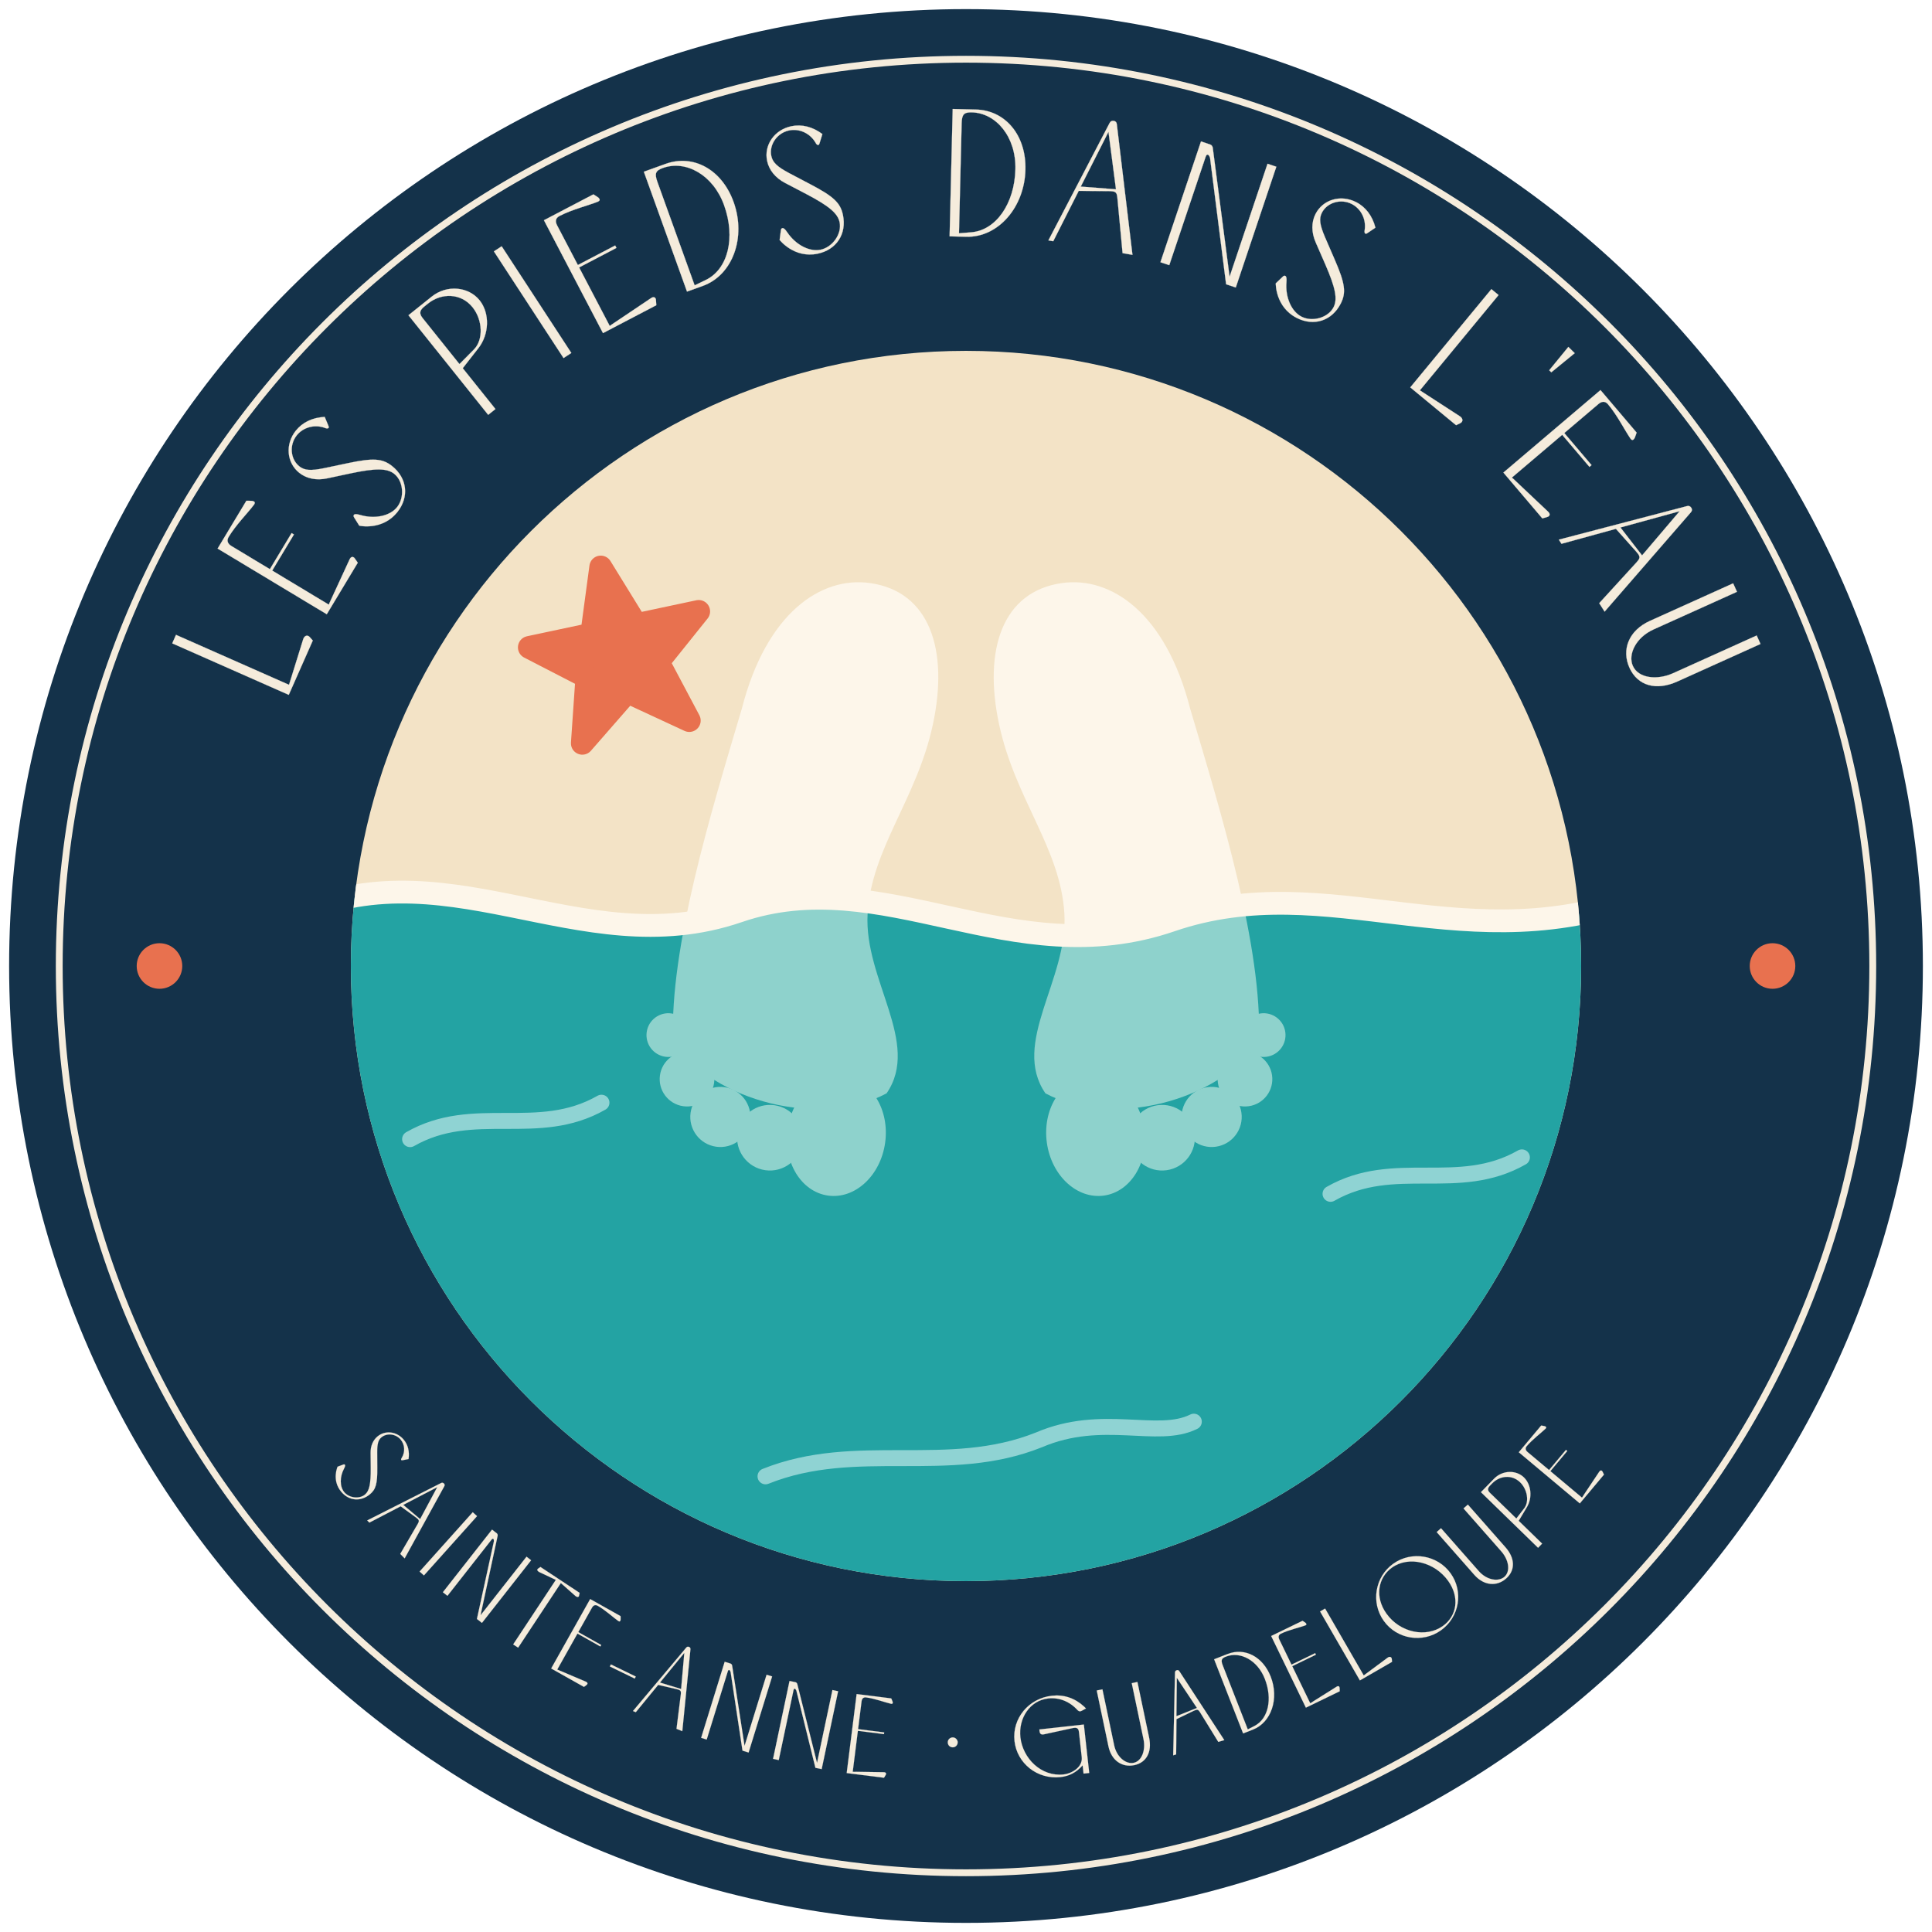
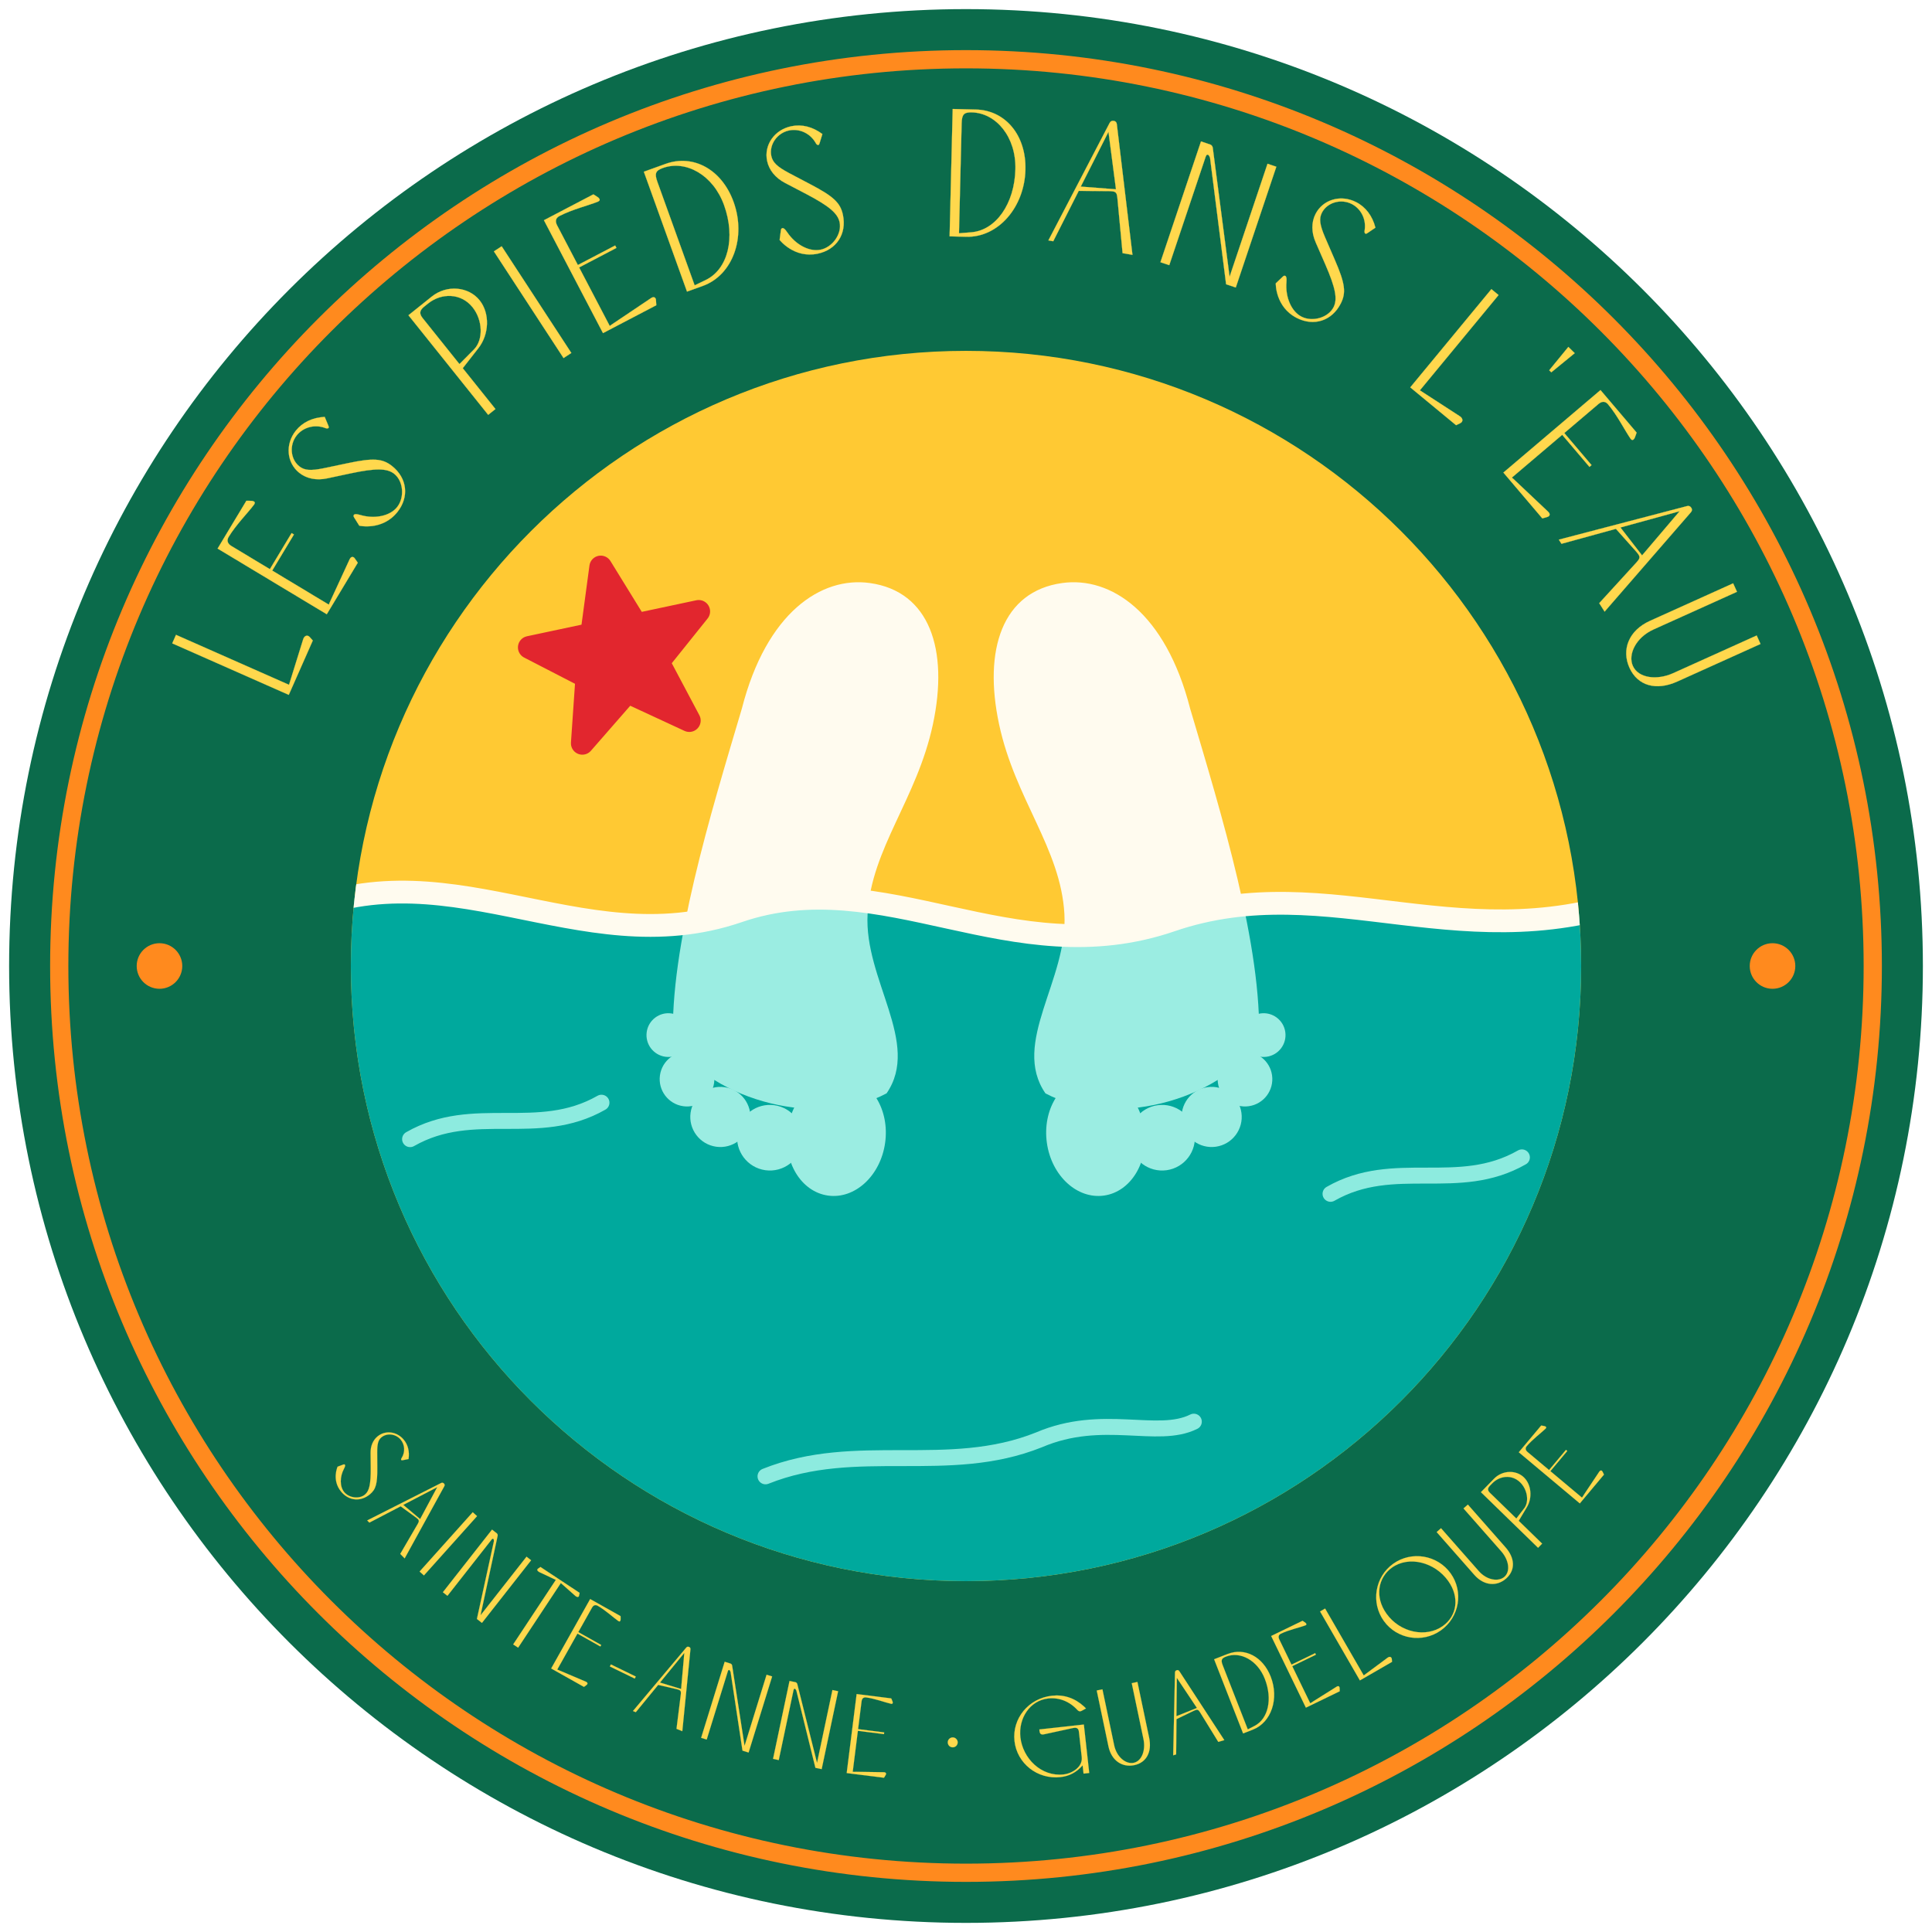
<svg xmlns="http://www.w3.org/2000/svg" viewBox="68 68 424 424" width="424" height="424">
  <defs>
    <clipPath id="inner">
      <circle cx="280" cy="280" r="135" />
    </clipPath>
    <clipPath id="sable">
      <path d="M 130,270 C 165,252 195,280 230,268 C 262,257 290,282 325,270 C 360,258 390,280 430,264 L 430,100 L 130,100 Z" />
    </clipPath>
    <clipPath id="eau">
      <path d="M 130,270 C 165,252 195,280 230,268 C 262,257 290,282 325,270 C 360,258 390,280 430,264 L 430,440 L 130,440 Z" />
    </clipPath>
  </defs>
-   <circle cx="280" cy="280" r="210" fill="#14324A" />
-   <circle cx="280" cy="280" r="199" fill="none" stroke="#F5ECDC" stroke-width="1.5" />
-   <circle cx="103" cy="280" r="5" fill="#E8714F" />
-   <circle cx="457" cy="280" r="5" fill="#E8714F" />
-   <circle cx="280" cy="280" r="135" fill="#F3E3C6" />
+   <circle cx="280" cy="280" r="210" fill="#0B6B4B" />
+   <circle cx="280" cy="280" r="199" fill="none" stroke="#FF8A1E" stroke-width="4" />
+   <circle cx="103" cy="280" r="5" fill="#FF8A1E" />
+   <circle cx="457" cy="280" r="5" fill="#FF8A1E" />
+   <circle cx="280" cy="280" r="135" fill="#FFC933" />
  <g clip-path="url(#inner)">
-     <path transform="translate(204,212) rotate(-12)" fill="#E8714F" stroke="#E8714F" stroke-width="5" stroke-linejoin="round" d="M 0,-20 L 5,-6 L 19,-6 L 8,3 L 12,17 L 0,8 L -12,17 L -8,3 L -19,-6 L -5,-6 Z" />
-     <path d="M 130,270 C 165,252 195,280 230,268 C 262,257 290,282 325,270 C 360,258 390,280 430,264 L 430,440 L 130,440 Z" fill="#23A3A3" />
+     <path transform="translate(204,212) rotate(-12)" fill="#E2262E" stroke="#E2262E" stroke-width="5" stroke-linejoin="round" d="M 0,-20 L 5,-6 L 19,-6 L 8,3 L 12,17 L 0,8 L -12,17 L -8,3 L -19,-6 L -5,-6 Z" />
+     <path d="M 130,270 C 165,252 195,280 230,268 C 262,257 290,282 325,270 C 360,258 390,280 430,264 L 430,440 L 130,440 Z" fill="#00A99D" />
    <g clip-path="url(#sable)">
-       <g fill="#FDF6EA">
+       <g fill="#FFFBEF">
        <g transform="translate(246,262) scale(1.2) rotate(188)">
          <path d="M -19,-36 C -8,-44 12,-42 21,-32 C 24,-15 20,10 17,30 C 15,48 6,56 -3,56 C -14,56 -19,46 -18,32 C -17,18 -10,8 -11,-4 C -12,-16 -24,-26 -19,-36 Z" />
          <ellipse cx="-11" cy="-45" rx="9" ry="11" />
          <circle cx="1" cy="-47" r="6" />
          <circle cx="10.5" cy="-44.5" r="5.5" />
          <circle cx="17.5" cy="-38.5" r="5" />
          <circle cx="22" cy="-31" r="4" />
        </g>
        <g transform="translate(314,262) scale(-1.2,1.2) rotate(188)">
          <path d="M -19,-36 C -8,-44 12,-42 21,-32 C 24,-15 20,10 17,30 C 15,48 6,56 -3,56 C -14,56 -19,46 -18,32 C -17,18 -10,8 -11,-4 C -12,-16 -24,-26 -19,-36 Z" />
          <ellipse cx="-11" cy="-45" rx="9" ry="11" />
          <circle cx="1" cy="-47" r="6" />
          <circle cx="10.5" cy="-44.5" r="5.5" />
          <circle cx="17.5" cy="-38.5" r="5" />
          <circle cx="22" cy="-31" r="4" />
        </g>
      </g>
    </g>
    <g clip-path="url(#eau)">
-       <g fill="#8ED2CC">
+       <g fill="#9BEDE2">
        <g transform="translate(246,262) scale(1.2) rotate(188)">
          <path d="M -19,-36 C -8,-44 12,-42 21,-32 C 24,-15 20,10 17,30 C 15,48 6,56 -3,56 C -14,56 -19,46 -18,32 C -17,18 -10,8 -11,-4 C -12,-16 -24,-26 -19,-36 Z" />
          <ellipse cx="-11" cy="-45" rx="9" ry="11" />
          <circle cx="1" cy="-47" r="6" />
          <circle cx="10.5" cy="-44.5" r="5.5" />
          <circle cx="17.5" cy="-38.5" r="5" />
          <circle cx="22" cy="-31" r="4" />
        </g>
        <g transform="translate(314,262) scale(-1.2,1.2) rotate(188)">
          <path d="M -19,-36 C -8,-44 12,-42 21,-32 C 24,-15 20,10 17,30 C 15,48 6,56 -3,56 C -14,56 -19,46 -18,32 C -17,18 -10,8 -11,-4 C -12,-16 -24,-26 -19,-36 Z" />
          <ellipse cx="-11" cy="-45" rx="9" ry="11" />
          <circle cx="1" cy="-47" r="6" />
          <circle cx="10.5" cy="-44.5" r="5.5" />
          <circle cx="17.5" cy="-38.5" r="5" />
          <circle cx="22" cy="-31" r="4" />
        </g>
      </g>
    </g>
-     <path d="M 130,270 C 165,252 195,280 230,268 C 262,257 290,282 325,270 C 360,258 390,280 430,264" fill="none" stroke="#FDF6EA" stroke-width="5" stroke-linecap="round" />
-     <g fill="none" stroke="#8FD3D3" stroke-width="3.5" stroke-linecap="round">
+     <path d="M 130,270 C 165,252 195,280 230,268 C 262,257 290,282 325,270 C 360,258 390,280 430,264" fill="none" stroke="#FFFBEF" stroke-width="5" stroke-linecap="round" />
+     <g fill="none" stroke="#8DEBDF" stroke-width="3.5" stroke-linecap="round">
      <path d="M 158,318 C 172,310 186,318 200,310" />
      <path d="M 360,330 C 374,322 388,330 402,322" />
      <path d="M 236,392 C 256,384 276,392 296,384 C 310,378 322,384 330,380" />
    </g>
  </g>
-   <g fill="#F5ECDC" stroke="#F5ECDC" stroke-width="0.9" stroke-linejoin="round">
+   <g fill="#FFD84D" stroke="#FFD84D" stroke-width="0.9" stroke-linejoin="round">
    <path transform="translate(133.67,215.30) rotate(-66.15) scale(0.04,-0.04) translate(-217.0,0)" d="M386 51 126 21V699H75V0H401C401 0 410 20 412 24C419 42 405 53 386 51Z" />
    <path transform="translate(142.90,197.51) rotate(-58.96) scale(0.04,-0.04) translate(-229.5,0)" d="M398 48C327 40 124 18 126 18V380H357V395H126V641C126 665 137 680 161 680C239 680 332 657 385 652C386 652 387 652 388 652C397 652 399 657 399 661C399 666 397 670 397 671C393 680 381 699 381 699H75V0H405C405 0 416 24 417 27C421 36 419 50 398 48Z" />
    <path transform="translate(154.78,180.40) rotate(-51.50) scale(0.04,-0.04) translate(-236.5,0)" d="M285 371 180 458C124 505 105 533 105 569C105 632 162 686 229 686C286 686 338 648 357 592C360 581 364 575 370 575C373 575 375 577 378 582L404 629C360 679 305 706 246 706C151 706 77 636 77 547C77 496 102 447 148 409L250 325C359 235 397 186 397 136C397 71 331 10 264 10C201 10 135 65 104 142C96 161 90 169 83 169C79 169 75 166 73 160L55 109C55 109 111 -8 244 -8C349 -8 423 65 423 172C423 239 394 281 285 371Z" />
    <path transform="translate(180.00,155.10) rotate(-38.68) scale(0.04,-0.04) translate(-231.5,0)" d="M239 699H75V-1H126V286L261 318C356 340 431 428 431 519C431 615 346 699 239 699ZM239 328 126 315V639C126 673 143 682 173 682H200C293 682 377 615 377 513C377 424 313 337 239 328Z" />
    <path transform="translate(192.53,146.02) rotate(-33.14) scale(0.04,-0.04) translate(-100.5,0)" d="M126 0V699H75V0Z" />
    <path transform="translate(205.81,138.24) rotate(-27.62) scale(0.04,-0.04) translate(-229.5,0)" d="M398 48C327 40 124 18 126 18V380H357V395H126V641C126 665 137 680 161 680C239 680 332 657 385 652C386 652 387 652 388 652C397 652 399 657 399 661C399 666 397 670 397 671C393 680 381 699 381 699H75V0H405C405 0 416 24 417 27C421 36 419 50 398 48Z" />
    <path transform="translate(225.81,129.46) rotate(-19.80) scale(0.04,-0.04) translate(-262.0,0)" d="M202 699H75V0H167C342 0 482 170 482 376C482 565 364 699 202 699ZM193 25 126 18V622C126 670 137 683 180 683C314 683 427 554 427 377C427 187 328 39 193 25Z" />
    <path transform="translate(247.10,123.42) rotate(-11.87) scale(0.04,-0.04) translate(-236.5,0)" d="M285 371 180 458C124 505 105 533 105 569C105 632 162 686 229 686C286 686 338 648 357 592C360 581 364 575 370 575C373 575 375 577 378 582L404 629C360 679 305 706 246 706C151 706 77 636 77 547C77 496 102 447 148 409L250 325C359 235 397 186 397 136C397 71 331 10 264 10C201 10 135 65 104 142C96 161 90 169 83 169C79 169 75 166 73 160L55 109C55 109 111 -8 244 -8C349 -8 423 65 423 172C423 239 394 281 285 371Z" />
    <path transform="translate(283.88,120.05) rotate(1.39) scale(0.04,-0.04) translate(-262.0,0)" d="M202 699H75V0H167C342 0 482 170 482 376C482 565 364 699 202 699ZM193 25 126 18V622C126 670 137 683 180 683C314 683 427 554 427 377C427 187 328 39 193 25Z" />
    <path transform="translate(307.11,122.31) rotate(9.75) scale(0.04,-0.04) translate(-267.0,0)" d="M300 692C297 702 291 707 281 707C270 707 263 702 260 692L38 0H65L156 296L321 323C329 324 336 325 342 325C359 325 365 317 371 296L451 0H506ZM163 321 262 643 356 339Z" />
    <path transform="translate(330.94,128.32) rotate(18.56) scale(0.04,-0.04) translate(-293.0,0)" d="M460 699V45L148 685C143 696 134 699 128 699H75V0H126V627C126 637 129 642 134 642C139 642 145 637 151 629L455 0H511V699Z" />
    <path transform="translate(352.48,137.36) rotate(26.94) scale(0.04,-0.04) translate(-236.5,0)" d="M285 371 180 458C124 505 105 533 105 569C105 632 162 686 229 686C286 686 338 648 357 592C360 581 364 575 370 575C373 575 375 577 378 582L404 629C360 679 305 706 246 706C151 706 77 636 77 547C77 496 102 447 148 409L250 325C359 235 397 186 397 136C397 71 331 10 264 10C201 10 135 65 104 142C96 161 90 169 83 169C79 169 75 166 73 160L55 109C55 109 111 -8 244 -8C349 -8 423 65 423 172C423 239 394 281 285 371Z" />
    <path transform="translate(381.88,156.63) rotate(39.55) scale(0.04,-0.04) translate(-217.0,0)" d="M386 51 126 21V699H75V0H401C401 0 410 20 412 24C419 42 405 53 386 51Z" />
    <path transform="translate(392.17,165.90) rotate(44.51) scale(0.04,-0.04) translate(-74.5,0)" d="M50 739 65 574H81L99 739Z" />
    <path transform="translate(401.94,176.42) rotate(49.65) scale(0.04,-0.04) translate(-229.5,0)" d="M398 48C327 40 124 18 126 18V380H357V395H126V641C126 665 137 680 161 680C239 680 332 657 385 652C386 652 387 652 388 652C397 652 399 657 399 661C399 666 397 670 397 671C393 680 381 699 381 699H75V0H405C405 0 416 24 417 27C421 36 419 50 398 48Z" />
    <path transform="translate(415.02,194.16) rotate(57.55) scale(0.04,-0.04) translate(-267.0,0)" d="M300 692C297 702 291 707 281 707C270 707 263 702 260 692L38 0H65L156 296L321 323C329 324 336 325 342 325C359 325 365 317 371 296L451 0H506ZM163 321 262 643 356 339Z" />
    <path transform="translate(425.84,214.19) rotate(65.71) scale(0.04,-0.04) translate(-247.5,0)" d="M430 700H379V198C379 98 325 12 252 12C183 12 116 91 116 198V700H65V199C65 71 145 -9 253 -9C362 -9 430 72 430 199Z" />
    <path transform="translate(142.92,395.11) rotate(49.98) scale(0.025,-0.025) translate(-236.5,0)" d="M285 371 180 458C124 505 105 533 105 569C105 632 162 686 229 686C286 686 338 648 357 592C360 581 364 575 370 575C373 575 375 577 378 582L404 629C360 679 305 706 246 706C151 706 77 636 77 547C77 496 102 447 148 409L250 325C359 235 397 186 397 136C397 71 331 10 264 10C201 10 135 65 104 142C96 161 90 169 83 169C79 169 75 166 73 160L55 109C55 109 111 -8 244 -8C349 -8 423 65 423 172C423 239 394 281 285 371Z" />
    <path transform="translate(152.61,405.75) rotate(45.37) scale(0.025,-0.025) translate(-267.0,0)" d="M300 692C297 702 291 707 281 707C270 707 263 702 260 692L38 0H65L156 296L321 323C329 324 336 325 342 325C359 325 365 317 371 296L451 0H506ZM163 321 262 643 356 339Z" />
    <path transform="translate(160.56,413.32) rotate(41.86) scale(0.025,-0.025) translate(-100.5,0)" d="M126 0V699H75V0Z" />
    <path transform="translate(169.48,420.80) rotate(38.13) scale(0.025,-0.025) translate(-293.0,0)" d="M460 699V45L148 685C143 696 134 699 128 699H75V0H126V627C126 637 129 642 134 642C139 642 145 637 151 629L455 0H511V699Z" />
    <path transform="translate(181.27,429.31) rotate(33.47) scale(0.025,-0.025) translate(-217.0,0)" d="M433 674 423 699H11L1 674C-3 663 5 654 27 656L186 679V0H238V680L408 656C410 656 412 656 414 656C427 656 434 661 434 669C434 670 434 672 433 674Z" />
    <path transform="translate(192.33,436.06) rotate(29.32) scale(0.025,-0.025) translate(-229.5,0)" d="M398 48C327 40 124 18 126 18V380H357V395H126V641C126 665 137 680 161 680C239 680 332 657 385 652C386 652 387 652 388 652C397 652 399 657 399 661C399 666 397 670 397 671C393 680 381 699 381 699H75V0H405C405 0 416 24 417 27C421 36 419 50 398 48Z" />
    <path transform="translate(201.70,440.97) rotate(25.94) scale(0.025,-0.025) translate(-121.5,0)" d="M243 263V283H0V263Z" />
    <path transform="translate(212.21,445.67) rotate(22.25) scale(0.025,-0.025) translate(-267.0,0)" d="M300 692C297 702 291 707 281 707C270 707 263 702 260 692L38 0H65L156 296L321 323C329 324 336 325 342 325C359 325 365 317 371 296L451 0H506ZM163 321 262 643 356 339Z" />
    <path transform="translate(227.08,451.00) rotate(17.20) scale(0.025,-0.025) translate(-293.0,0)" d="M460 699V45L148 685C143 696 134 699 128 699H75V0H126V627C126 637 129 642 134 642C139 642 145 637 151 629L455 0H511V699Z" />
    <path transform="translate(242.99,455.13) rotate(11.93) scale(0.025,-0.025) translate(-293.0,0)" d="M460 699V45L148 685C143 696 134 699 128 699H75V0H126V627C126 637 129 642 134 642C139 642 145 637 151 629L455 0H511V699Z" />
    <path transform="translate(257.65,457.60) rotate(7.17) scale(0.025,-0.025) translate(-229.5,0)" d="M398 48C327 40 124 18 126 18V380H357V395H126V641C126 665 137 680 161 680C239 680 332 657 385 652C386 652 387 652 388 652C397 652 399 657 399 661C399 666 397 670 397 671C393 680 381 699 381 699H75V0H405C405 0 416 24 417 27C421 36 419 50 398 48Z" />
    <path transform="translate(276.94,458.97) rotate(0.98) scale(0.025,-0.025) translate(-83.5,0)" d="M40 344C40 319 59 300 84 300C107 300 127 319 127 344C127 367 107 387 84 387C59 387 40 367 40 344Z" />
    <path transform="translate(299.75,457.91) rotate(-6.33) scale(0.025,-0.025) translate(-369.5,0)" d="M697 566 682 585C609 668 518 710 412 710C206 710 42 550 42 351C42 154 204 -8 408 -8C487 -8 550 17 613 73V0H663V428H270V412C270 389 281 379 304 381L565 408C599 411 613 400 613 368V145C613 58 512 12 438 12C239 12 97 193 97 378C97 544 213 690 378 690C472 690 561 644 621 561C628 552 635 547 644 547C649 547 653 548 658 550Z" />
    <path transform="translate(316.75,455.19) rotate(-11.85) scale(0.025,-0.025) translate(-247.5,0)" d="M430 700H379V198C379 98 325 12 252 12C183 12 116 91 116 198V700H65V199C65 71 145 -9 253 -9C362 -9 430 72 430 199Z" />
    <path transform="translate(330.96,451.59) rotate(-16.54) scale(0.025,-0.025) translate(-267.0,0)" d="M300 692C297 702 291 707 281 707C270 707 263 702 260 692L38 0H65L156 296L321 323C329 324 336 325 342 325C359 325 365 317 371 296L451 0H506ZM163 321 262 643 356 339Z" />
    <path transform="translate(345.17,446.72) rotate(-21.35) scale(0.025,-0.025) translate(-262.0,0)" d="M202 699H75V0H167C342 0 482 170 482 376C482 565 364 699 202 699ZM193 25 126 18V622C126 670 137 683 180 683C314 683 427 554 427 377C427 187 328 39 193 25Z" />
    <path transform="translate(358.07,441.08) rotate(-25.86) scale(0.025,-0.025) translate(-229.5,0)" d="M398 48C327 40 124 18 126 18V380H357V395H126V641C126 665 137 680 161 680C239 680 332 657 385 652C386 652 387 652 388 652C397 652 399 657 399 661C399 666 397 670 397 671C393 680 381 699 381 699H75V0H405C405 0 416 24 417 27C421 36 419 50 398 48Z" />
    <path transform="translate(369.52,435.01) rotate(-30.01) scale(0.025,-0.025) translate(-217.0,0)" d="M386 51 126 21V699H75V0H401C401 0 410 20 412 24C419 42 405 53 386 51Z" />
    <path transform="translate(384.10,425.61) rotate(-35.56) scale(0.025,-0.025) translate(-405.0,0)" d="M404 710C207 710 45 548 45 350C45 152 207 -9 406 -9C604 -9 765 151 765 348C765 547 602 710 404 710ZM441 12C259 12 101 183 101 388C101 570 226 689 375 689C559 689 709 509 709 307C709 128 591 12 441 12Z" />
    <path transform="translate(398.28,414.35) rotate(-41.36) scale(0.025,-0.025) translate(-247.5,0)" d="M430 700H379V198C379 98 325 12 252 12C183 12 116 91 116 198V700H65V199C65 71 145 -9 253 -9C362 -9 430 72 430 199Z" />
    <path transform="translate(408.26,404.86) rotate(-45.77) scale(0.025,-0.025) translate(-231.5,0)" d="M239 699H75V-1H126V286L261 318C356 340 431 428 431 519C431 615 346 699 239 699ZM239 328 126 315V639C126 673 143 682 173 682H200C293 682 377 615 377 513C377 424 313 337 239 328Z" />
    <path transform="translate(417.19,394.98) rotate(-50.03) scale(0.025,-0.025) translate(-229.5,0)" d="M398 48C327 40 124 18 126 18V380H357V395H126V641C126 665 137 680 161 680C239 680 332 657 385 652C386 652 387 652 388 652C397 652 399 657 399 661C399 666 397 670 397 671C393 680 381 699 381 699H75V0H405C405 0 416 24 417 27C421 36 419 50 398 48Z" />
  </g>
</svg>
